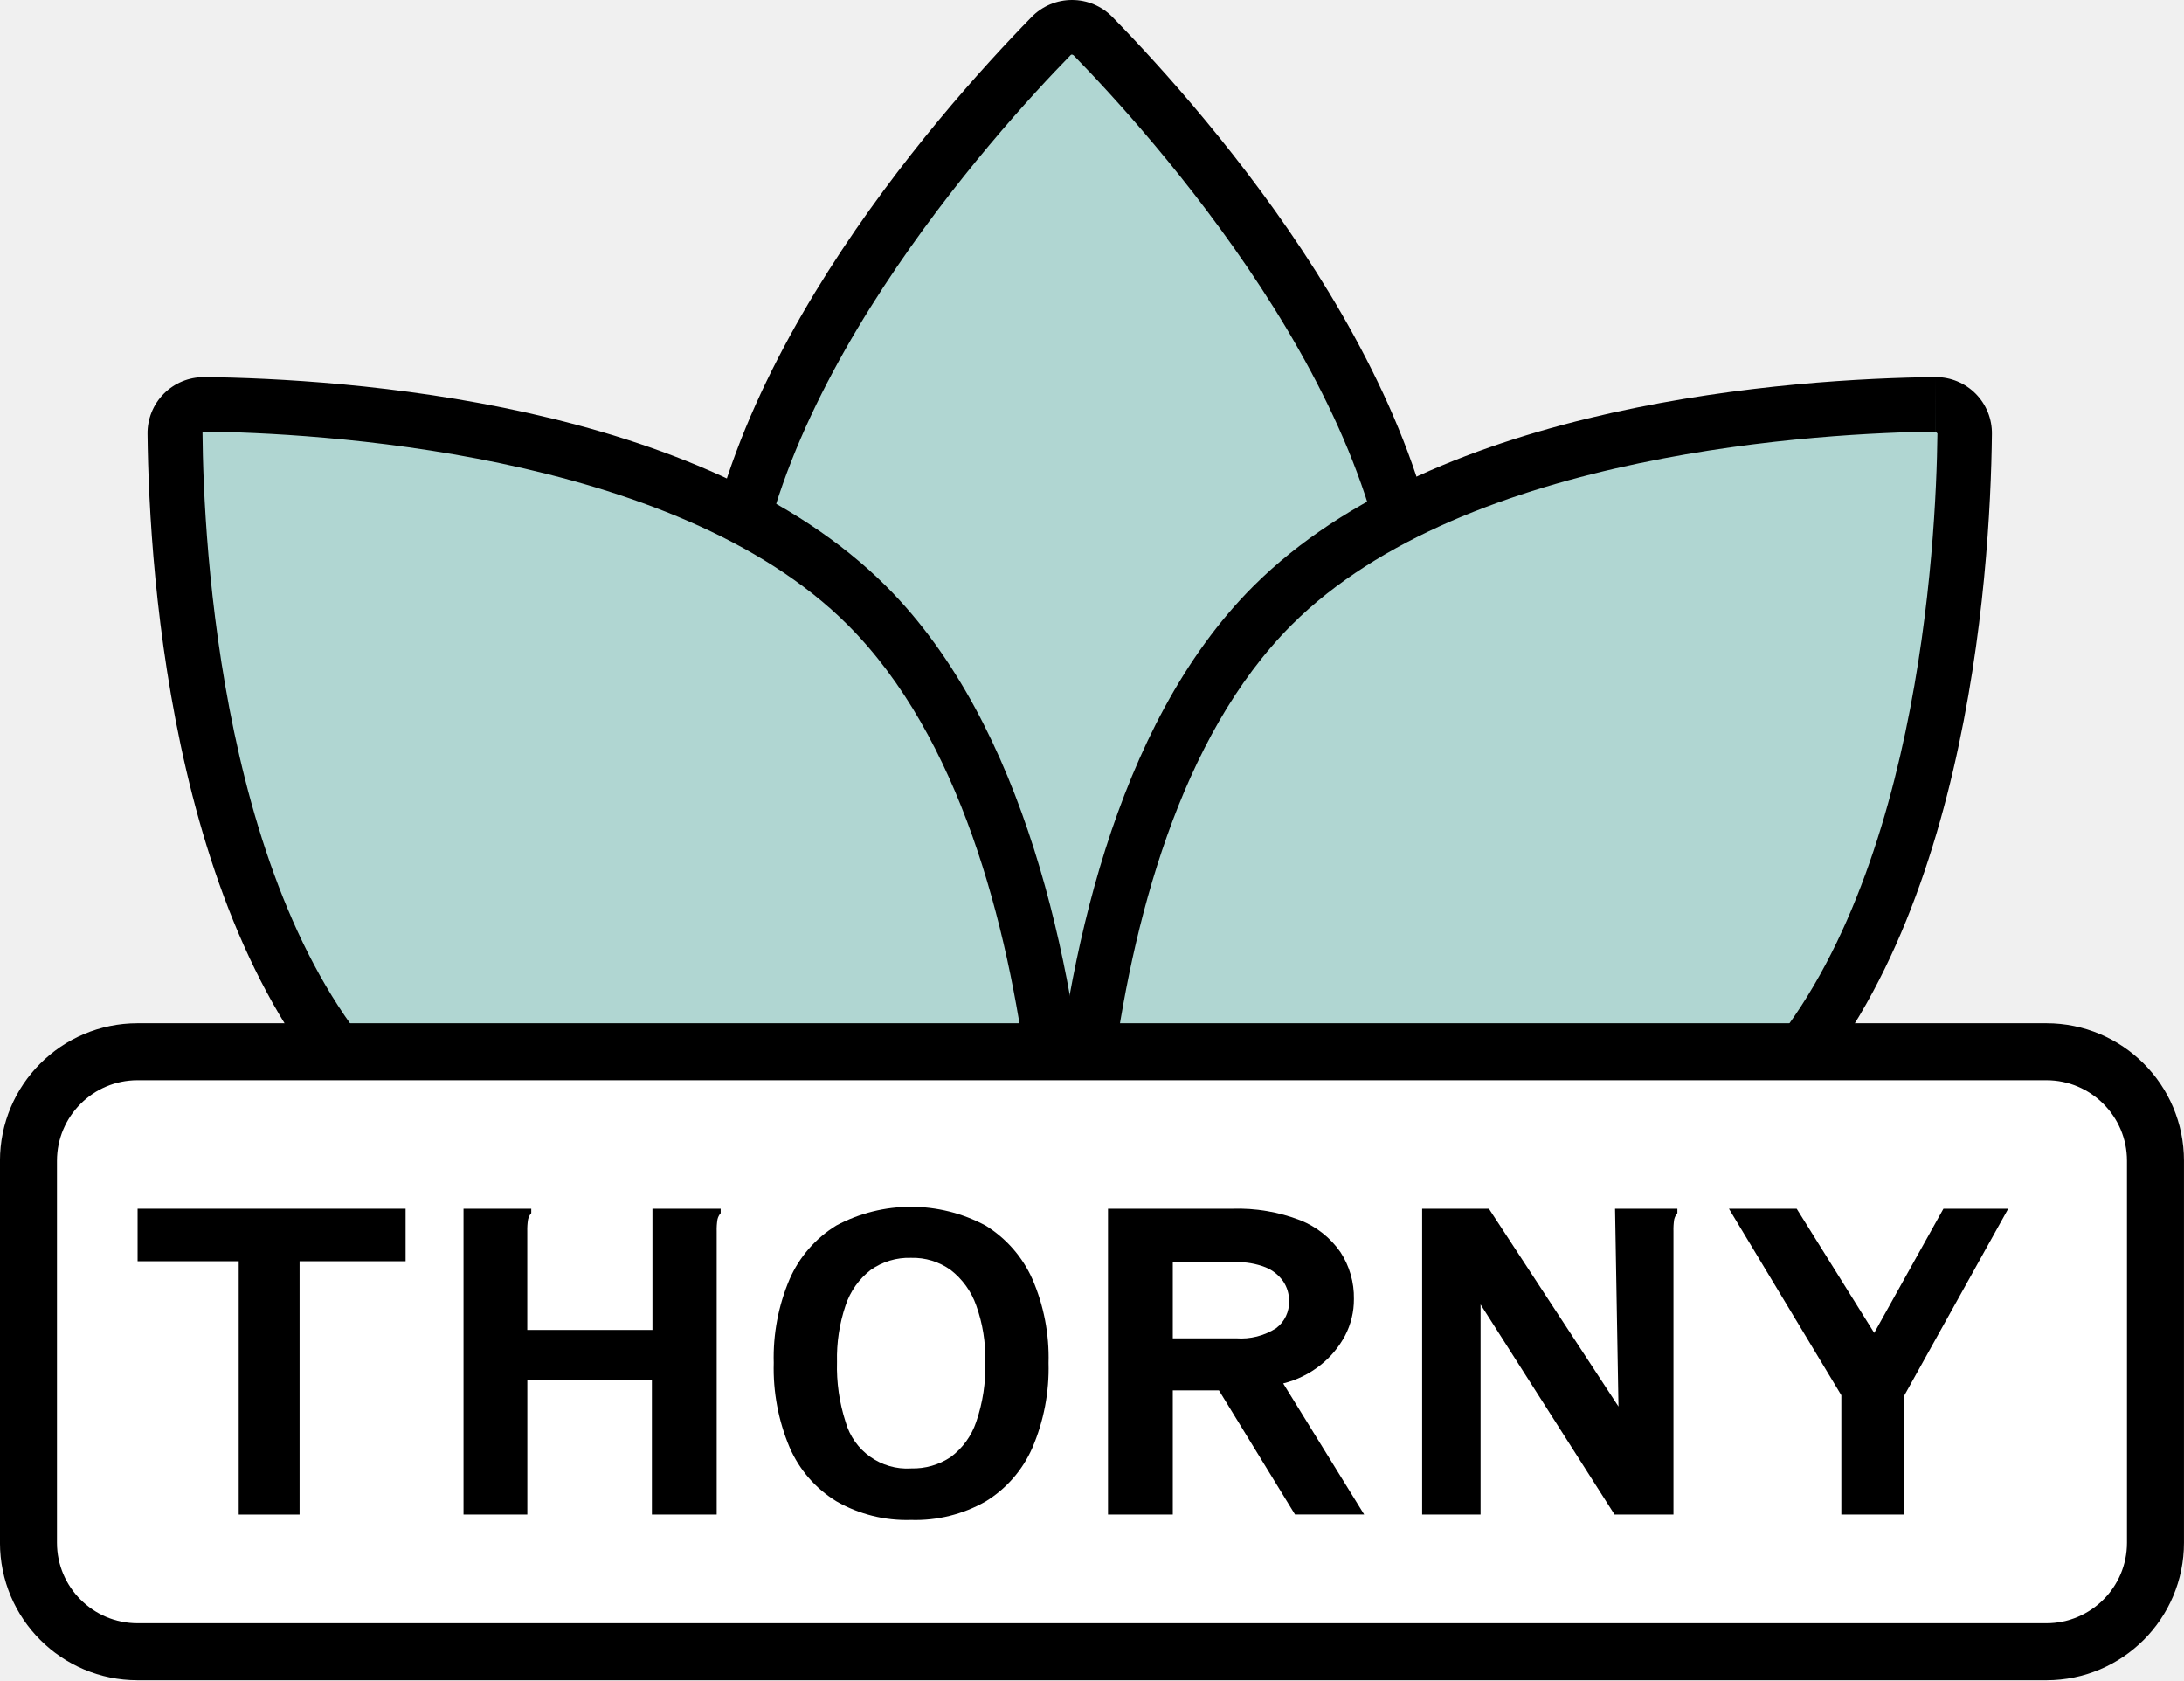
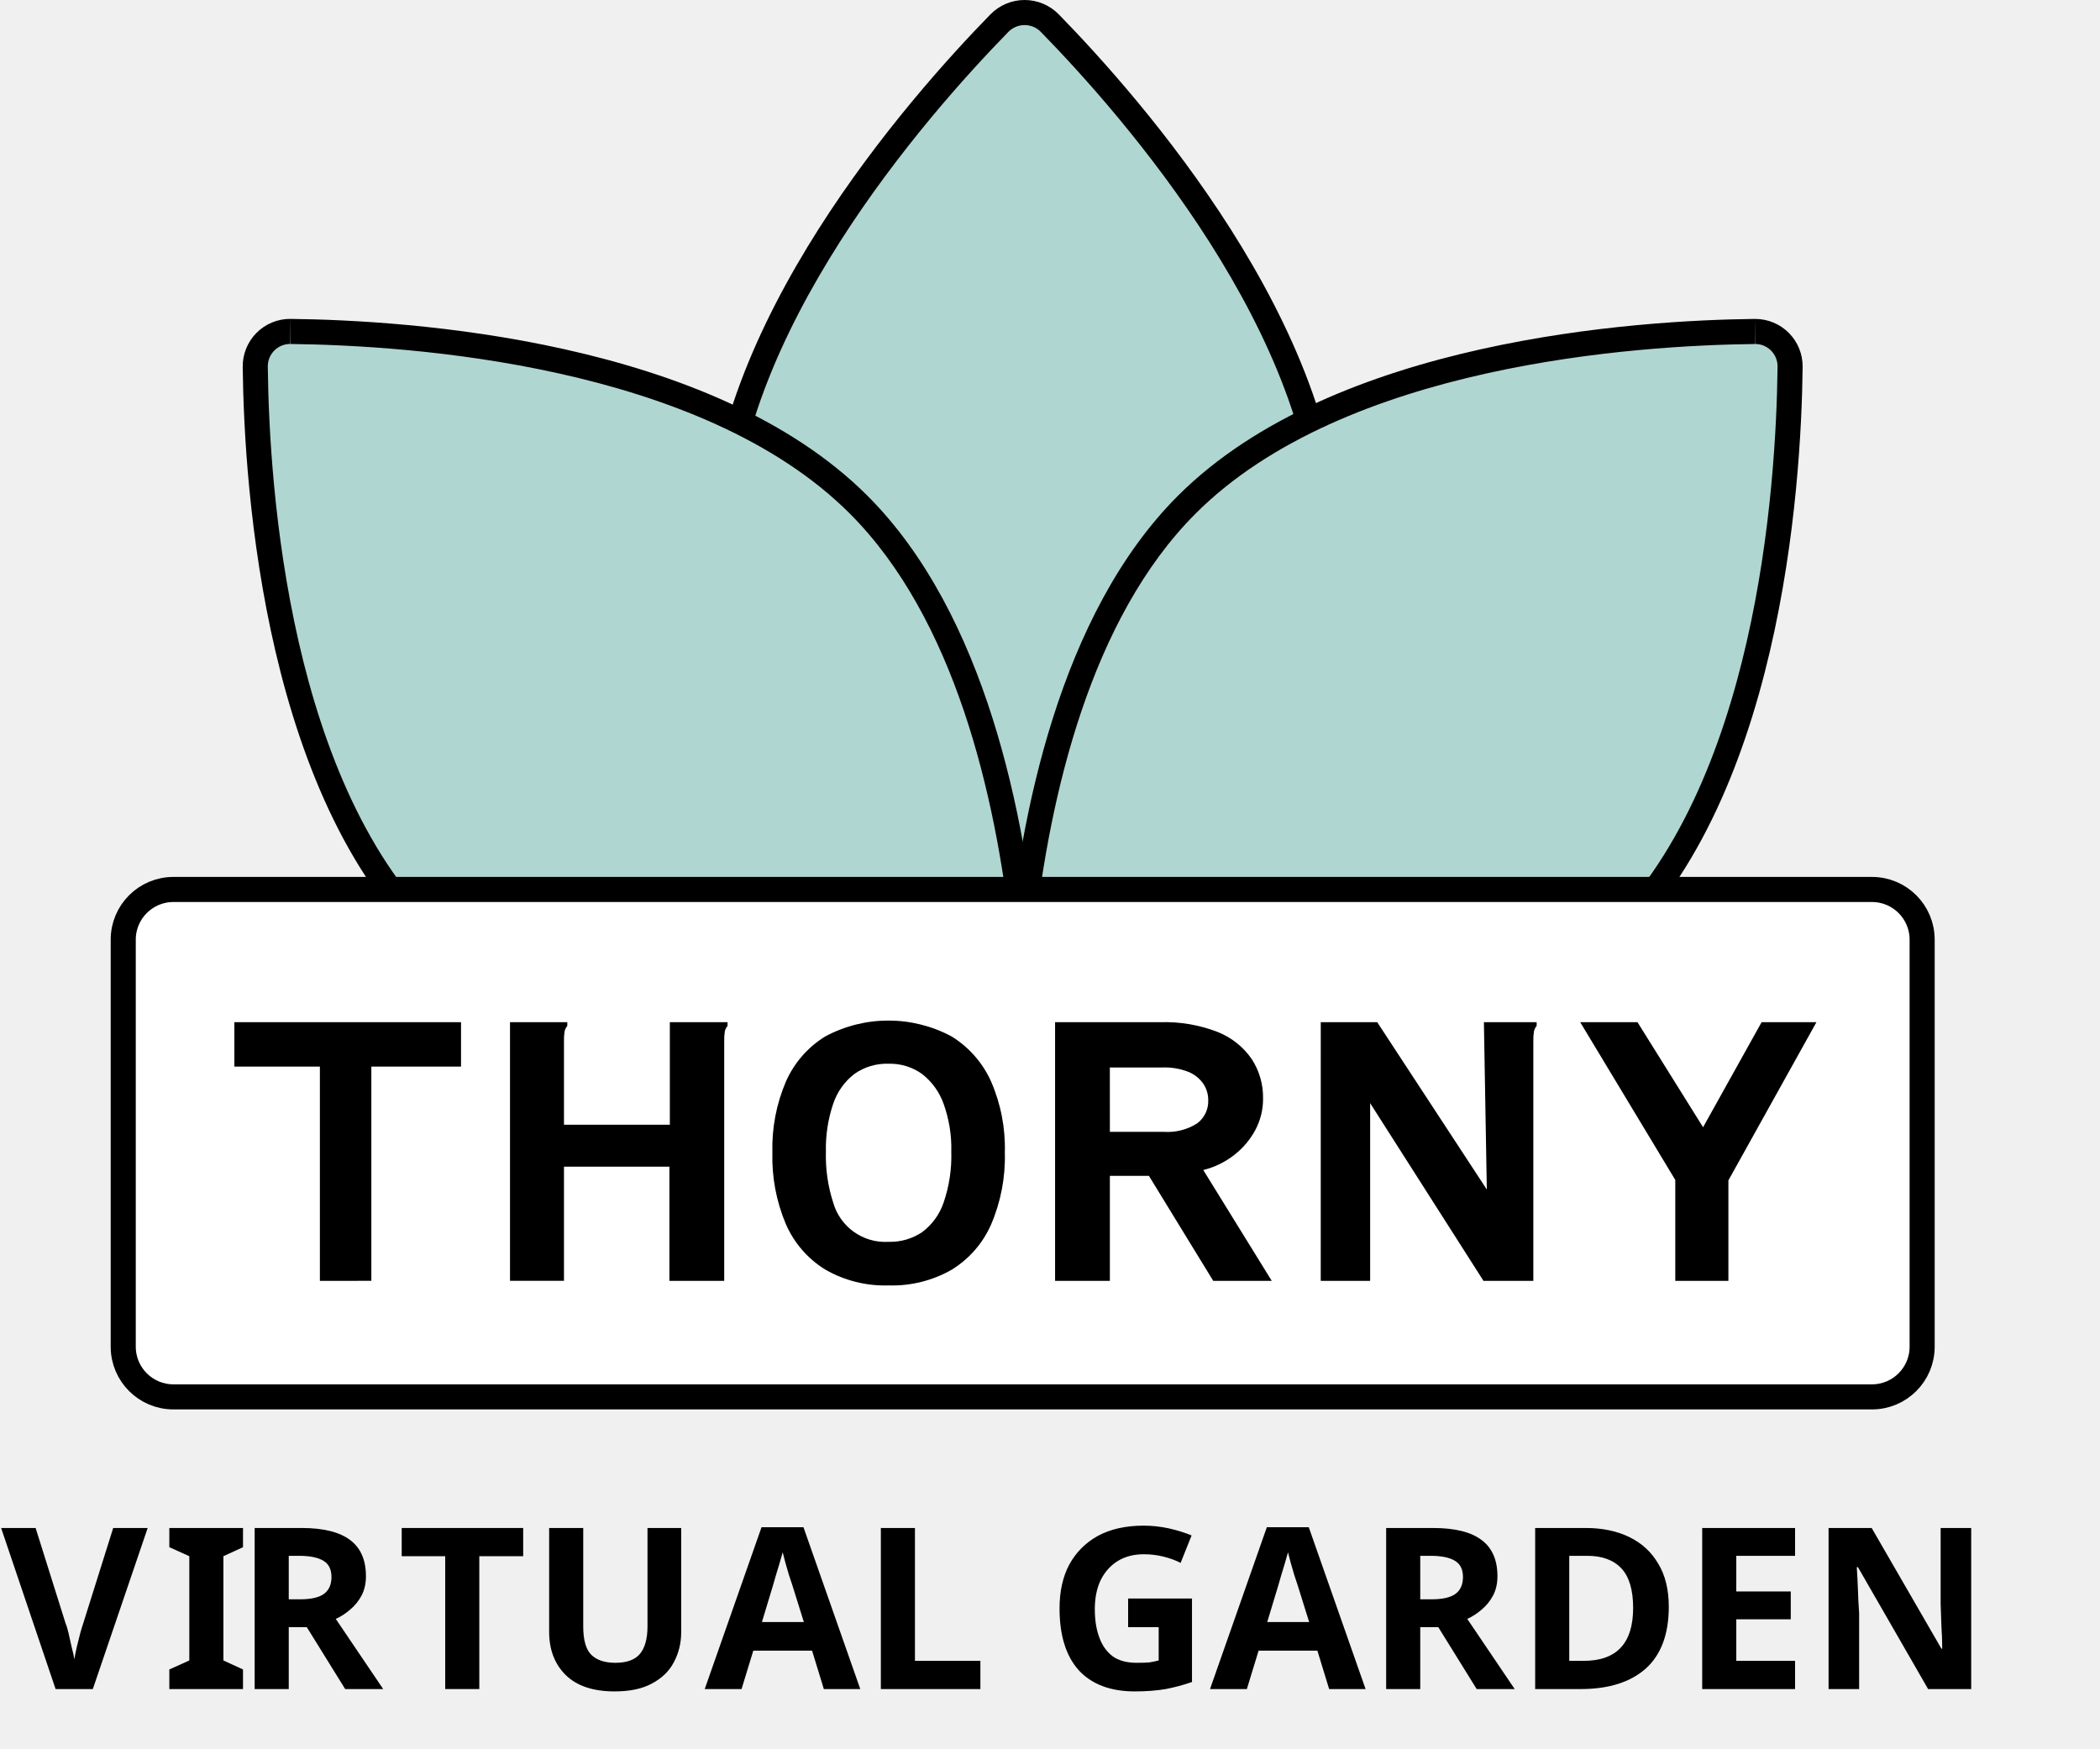
- <svg xmlns="http://www.w3.org/2000/svg" viewBox="0 0 40.045 30.805">
+ <svg xmlns="http://www.w3.org/2000/svg" viewBox="0 0 83.735 69.729">
  <defs>
-     <style>.a{fill:#b0d6d2;}.b{fill:#fff;stroke:#000;stroke-miterlimit:10;stroke-width:1.045px;}</style>
+     <style>.a{fill:#b0d6d2;}.b{fill:#fff;stroke:#000;stroke-miterlimit:10;}.c{font-size:9px;font-family:Montserrat-SemiBold, Montserrat;font-weight:700;}.d{letter-spacing:-0.015em;}.e{letter-spacing:-0.01em;}.f{letter-spacing:-0.013em;}</style>
  </defs>
-   <path class="a" d="M16.869,20.282c-1.668-2.184-3.579-5.355-3.579-8.421,0-4.582,4.183-9.358,5.981-11.198a.538.538,0,0,1,.77,0c1.798,1.84,5.981,6.616,5.981,11.198,0,3.066-1.911,6.238-3.579,8.421Z" />
-   <path d="M19.656,1l.027.012c1.37,1.402,5.839,6.326,5.839,10.849,0,2.839-1.745,5.81-3.328,7.921h-5.076c-1.583-2.111-3.328-5.083-3.328-7.921,0-4.522,4.469-9.447,5.839-10.849A.035.035,0,0,1,19.656,1m0-1a1.034,1.034,0,0,0-.742.313C17.137,2.13,12.79,7.069,12.79,11.861c0,3.246,1.994,6.557,3.833,8.921h6.065c1.839-2.365,3.833-5.676,3.833-8.921,0-4.792-4.347-9.73-6.123-11.548A1.034,1.034,0,0,0,19.656,0Z" />
-   <path class="a" d="M19.823,20.282c.33-3.025,1.214-6.885,3.509-9.18,3.242-3.242,9.579-3.66,12.153-3.689a.53.53,0,0,1,.539.54c-.03,2.669-.471,9.159-3.873,12.328Z" />
-   <path d="M35.491,6.913v1l.033.034c-.023,2.005-.351,8.651-3.574,11.834H20.385c.365-2.845,1.241-6.268,3.3-8.326C26.885,8.257,33.53,7.936,35.49,7.913l.001-1m0,0h-.012c-2.537.029-9.11.445-12.5,3.836C20.413,13.314,19.551,17.7,19.27,20.782h13.073l.001,0C36.05,17.504,36.493,10.58,36.523,7.959a1.029,1.029,0,0,0-1.032-1.046Z" />
-   <path class="a" d="M7.078,20.282c-3.401-3.169-3.842-9.659-3.873-12.329a.529.529,0,0,1,.533-.54c2.58.029,8.917.447,12.159,3.689,2.295,2.296,3.18,6.155,3.509,9.18Z" />
-   <path d="M3.737,6.913l.001,1c1.96.022,8.605.344,11.805,3.543,2.058,2.058,2.935,5.481,3.3,8.326H7.279C4.056,16.599,3.728,9.951,3.713,7.922a.03.03,0,0,1,.024-.008v-1m0,0A1.029,1.029,0,0,0,2.705,7.959c.03,2.621.473,9.545,4.179,12.823l.001,0H19.958c-.28-3.082-1.143-7.468-3.708-10.033C12.859,7.358,6.287,6.942,3.75,6.913Z" />
-   <rect class="b" x="0.522" y="19.282" width="39" height="11" rx="2" ry="2" />
-   <path d="M4.377,27.767v-4.644H2.523V22.16H7.437v.963H5.493v4.644Z" />
-   <path d="M8.499,22.16H9.741v.081a.27.27,0,0,0-.059.117,1.198,1.198,0,0,0-.014.216v1.809h2.295V22.16h1.251v.081a.266.266,0,0,0-.059.117,1.162,1.162,0,0,0-.014.216v5.193h-1.188V25.292H9.669v2.475H8.499Z" />
-   <path d="M16.706,27.866a2.584,2.584,0,0,1-1.372-.343,2.174,2.174,0,0,1-.855-.985,3.717,3.717,0,0,1-.292-1.551,3.663,3.663,0,0,1,.292-1.538,2.18,2.18,0,0,1,.855-.981,2.898,2.898,0,0,1,2.736,0,2.21,2.21,0,0,1,.859.981,3.617,3.617,0,0,1,.297,1.538,3.7,3.7,0,0,1-.297,1.556,2.173,2.173,0,0,1-.859.985A2.599,2.599,0,0,1,16.706,27.866Zm0-.945a1.241,1.241,0,0,0,.725-.208,1.333,1.333,0,0,0,.468-.643,3.111,3.111,0,0,0,.167-1.101,2.86,2.86,0,0,0-.167-1.038,1.42,1.42,0,0,0-.468-.648,1.189,1.189,0,0,0-.725-.222,1.216,1.216,0,0,0-.742.222,1.362,1.362,0,0,0-.459.648,3.006,3.006,0,0,0-.158,1.038,3.271,3.271,0,0,0,.158,1.101,1.175,1.175,0,0,0,1.201.852Z" />
-   <path d="M20.316,27.767V22.16h2.277a3.167,3.167,0,0,1,1.247.211,1.627,1.627,0,0,1,.738.585,1.52,1.52,0,0,1,.247.859,1.43,1.43,0,0,1-.162.671,1.72,1.72,0,0,1-.455.544,1.786,1.786,0,0,1-.68.333l1.485,2.403H23.745L22.35,25.49h-.846v2.277Zm1.188-3.231H22.665a1.195,1.195,0,0,0,.733-.185.599.599,0,0,0,.238-.5.632.632,0,0,0-.108-.36.73.73,0,0,0-.324-.257,1.405,1.405,0,0,0-.558-.094H21.504Z" />
-   <path d="M26.076,22.16h1.224l2.376,3.627-.063-3.627h1.143v.081a.276.276,0,0,0-.059.117,1.208,1.208,0,0,0-.013.216v5.193h-1.08l-2.457-3.852v3.852H26.076Z" />
-   <path d="M33.762,27.767V25.58l-2.061-3.42h1.242l1.422,2.277,1.269-2.277h1.188l-1.908,3.429v2.178Z" />
+   <path class="a" d="M35.523,37.722c-3.136-4.072-6.795-10.074-6.795-15.909,0-8.583,7.776-17.467,11.12-20.889a1.407,1.407,0,0,1,2.016,0c3.343,3.422,11.12,12.307,11.12,20.889,0,5.835-3.659,11.836-6.795,15.909Z" />
+   <path d="M40.855,1a.902.902,0,0,1,.65.275c3.301,3.378,10.977,12.14,10.977,20.54,0,5.603-3.488,11.404-6.542,15.408H35.769c-3.054-4.005-6.542-9.806-6.542-15.408,0-8.399,7.677-17.162,10.977-20.54A.902.902,0,0,1,40.855,1m0-1A1.903,1.903,0,0,0,39.49.576C36.223,3.918,28.227,13.001,28.227,21.814c0,5.97,3.668,12.059,7.05,16.408H46.432c3.382-4.349,7.05-10.439,7.05-16.408,0-8.813-7.996-17.896-11.262-21.238A1.903,1.903,0,0,0,40.855,0Z" />
+   <path class="a" d="M40.696,37.722c.573-5.696,2.197-13.173,6.623-17.599,6.071-6.071,17.858-6.854,22.643-6.908h0a1.393,1.393,0,0,1,1.416,1.418C71.321,19.629,70.486,31.825,64,37.722Z" />
+   <path d="M69.979,12.715v1a.892.892,0,0,1,.899.912c-.056,4.894-.862,16.782-7.074,22.596H41.252c.613-5.537,2.239-12.563,6.421-16.746,5.942-5.942,17.571-6.708,22.296-6.761l.01-1m0,0-.022,0c-4.666.053-16.755.818-22.991,7.054-4.718,4.718-6.304,12.784-6.82,18.453H64.19l.002-.001c6.816-6.029,7.631-18.762,7.686-23.583a1.892,1.892,0,0,0-1.899-1.923Z" />
+   <path class="a" d="M17.557,37.722c-6.485-5.896-7.321-18.093-7.378-23.09a1.392,1.392,0,0,1,1.399-1.417c4.802.055,16.589.837,22.66,6.908,4.426,4.426,6.05,11.903,6.623,17.599Z" />
+   <path d="M11.578,12.715l.011,1c4.724.054,16.353.82,22.295,6.761,4.182,4.183,5.808,11.209,6.421,16.746H17.752c-6.212-5.814-7.018-17.702-7.074-22.596a.892.892,0,0,1,.899-.912v-1m0,0a1.892,1.892,0,0,0-1.899,1.923c.055,4.821.87,17.555,7.686,23.583l.002.001H41.411c-.516-5.669-2.102-13.735-6.82-18.453C28.355,13.534,16.267,12.768,11.6,12.715l-.022,0Z" />
+   <rect class="b" x="4.914" y="35.464" width="71.729" height="20.231" rx="2" ry="2" />
+   <path d="M12.755,51.069V42.527h-3.41v-1.771h9.038v1.771H14.807v8.541Z" />
+   <path d="M20.336,40.756H22.62v.149a.498.498,0,0,0-.107.215,2.163,2.163,0,0,0-.025.398V44.845H26.709V40.756H29.01v.149a.493.493,0,0,0-.108.215,2.173,2.173,0,0,0-.025.398v9.551h-2.185V46.516H22.488v4.552H20.336Z" />
+   <path d="M35.432,51.251a4.759,4.759,0,0,1-2.524-.631,4.003,4.003,0,0,1-1.572-1.812,6.847,6.847,0,0,1-.538-2.853,6.746,6.746,0,0,1,.538-2.829,4.009,4.009,0,0,1,1.572-1.804,5.33,5.33,0,0,1,5.032,0,4.064,4.064,0,0,1,1.581,1.804,6.658,6.658,0,0,1,.546,2.829,6.815,6.815,0,0,1-.546,2.862,4.002,4.002,0,0,1-1.581,1.812A4.775,4.775,0,0,1,35.432,51.251Zm0-1.738a2.284,2.284,0,0,0,1.333-.383,2.453,2.453,0,0,0,.861-1.184,5.722,5.722,0,0,0,.306-2.024,5.26,5.26,0,0,0-.306-1.91,2.614,2.614,0,0,0-.861-1.192,2.187,2.187,0,0,0-1.333-.408,2.241,2.241,0,0,0-1.366.408,2.507,2.507,0,0,0-.844,1.192,5.537,5.537,0,0,0-.29,1.91,6.025,6.025,0,0,0,.29,2.024,2.16,2.16,0,0,0,2.21,1.567Z" />
+   <path d="M42.07,51.069V40.756h4.188a5.828,5.828,0,0,1,2.293.389,2.996,2.996,0,0,1,1.357,1.076,2.794,2.794,0,0,1,.455,1.581,2.618,2.618,0,0,1-.298,1.233,3.13,3.13,0,0,1-.836,1.002,3.267,3.267,0,0,1-1.25.613l2.731,4.42H48.377l-2.566-4.188H44.255v4.188Zm2.185-5.942H46.39a2.2,2.2,0,0,0,1.349-.339,1.101,1.101,0,0,0,.438-.919,1.17,1.17,0,0,0-.199-.662,1.338,1.338,0,0,0-.596-.472,2.588,2.588,0,0,0-1.026-.174h-2.102Z" />
+   <path d="M52.664,40.756H54.915l4.37,6.671-.116-6.671h2.103v.149a.492.492,0,0,0-.107.215,2.151,2.151,0,0,0-.025.398v9.551H59.152l-4.519-7.085v7.085h-1.97Z" />
+   <path d="M66.8,51.069V47.046l-3.791-6.29H65.293l2.615,4.188,2.334-4.188h2.186l-3.51,6.307v4.006Z" />
+   <text class="c" transform="translate(0.0449 67.3446)">
+     <tspan class="d">V</tspan>
+     <tspan x="6.426" y="0">I</tspan>
+     <tspan class="e" x="9.297" y="0">R</tspan>
+     <tspan class="f" x="15.786" y="0">T</tspan>
+     <tspan class="d" x="21.087" y="0">U</tspan>
+     <tspan x="28.053" y="0">AL GARDEN</tspan>
+   </text>
</svg>
